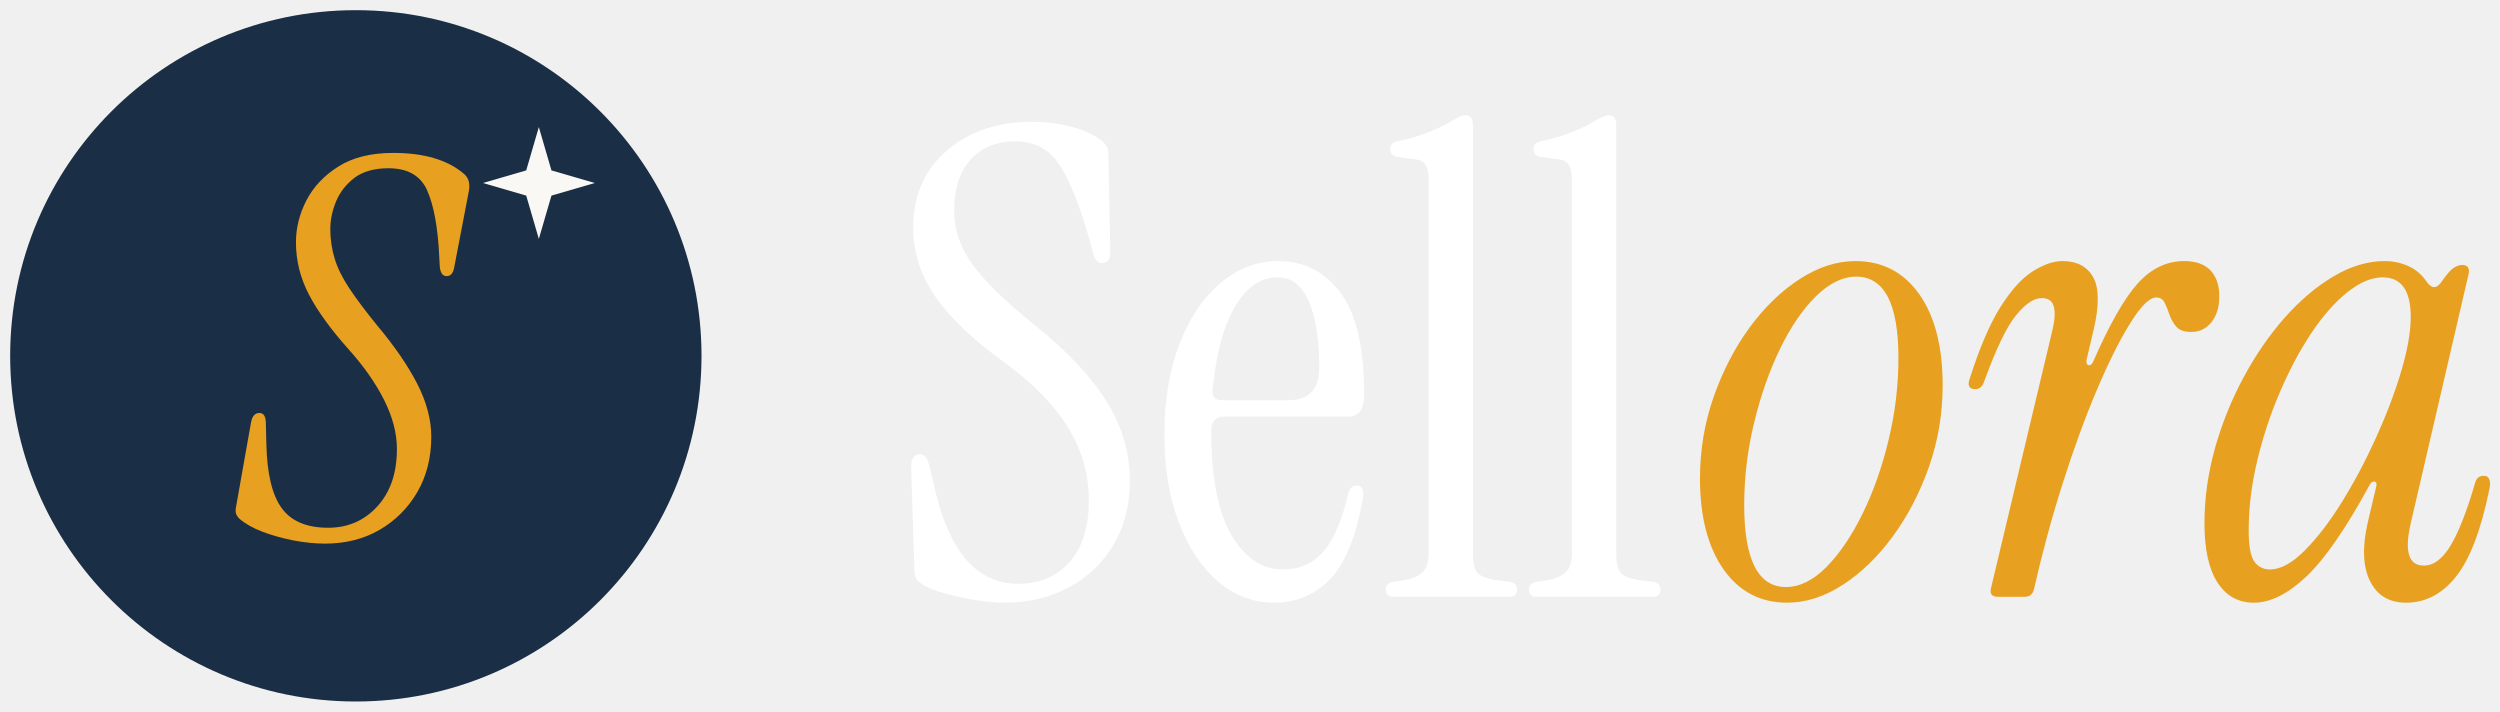
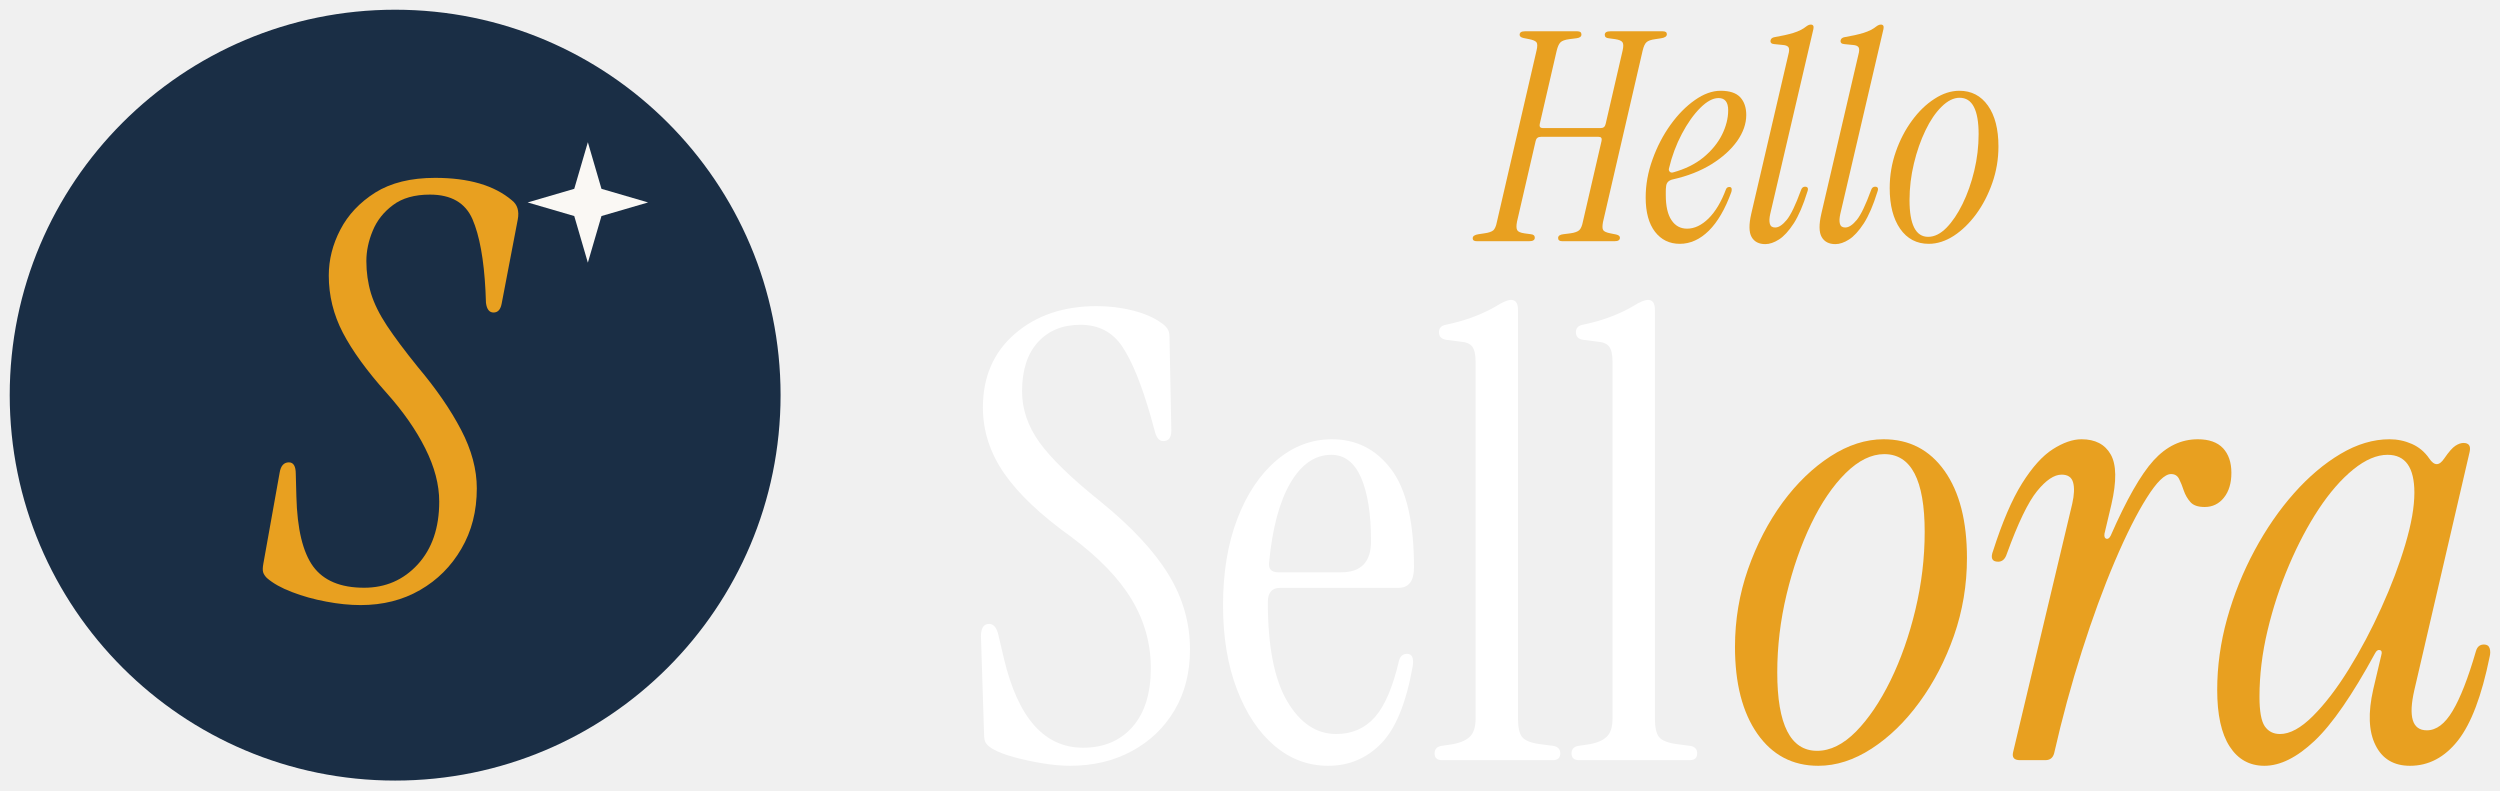
- <svg xmlns="http://www.w3.org/2000/svg" viewBox="-1 -0.7 245.9 70">
-   <circle cx="34" cy="34.3" r="34" fill="#1A2E45" />
-   <path d="M30.97 52.77Q29.52 52.77 27.88 52.46Q26.24 52.14 24.81 51.60Q23.38 51.05 22.55 50.32Q22.29 50.06 22.21 49.80Q22.13 49.54 22.24 49.02L23.69 40.86Q23.85 39.92 24.52 39.92Q25.15 39.92 25.15 40.96L25.20 42.99Q25.30 47.36 26.71 49.28Q28.11 51.21 31.28 51.21Q34.20 51.21 36.12 49.10Q38.04 47 38.04 43.46Q38.04 41.17 36.80 38.68Q35.55 36.18 33.31 33.68Q30.66 30.72 29.39 28.28Q28.11 25.83 28.11 23.13Q28.11 21 29.15 18.99Q30.19 16.99 32.30 15.67Q34.40 14.34 37.68 14.34Q42.20 14.34 44.60 16.37Q45.32 16.94 45.12 18.08L43.66 25.68Q43.50 26.46 42.93 26.46Q42.36 26.46 42.26 25.57L42.20 24.48Q42 20.27 41.03 18.06Q40.07 15.85 37.21 15.85Q35.13 15.85 33.88 16.78Q32.64 17.72 32.06 19.10Q31.49 20.48 31.49 21.83Q31.49 23.34 31.91 24.71Q32.32 26.09 33.34 27.63Q34.35 29.16 36.12 31.34Q38.62 34.31 40.02 37.01Q41.42 39.72 41.42 42.26Q41.42 45.33 40.05 47.70Q38.67 50.06 36.33 51.42Q33.99 52.77 30.97 52.77" fill="#E8A020" />
-   <polygon points="52.00,11.80 53.24,16.06 57.50,17.30 53.24,18.54 52.00,22.80 50.76,18.54 46.50,17.30 50.76,16.06" fill="#FAF8F4" />
-   <path d="M97.78 58.58Q96.50 58.58 94.93 58.32Q93.36 58.06 91.98 57.68Q90.61 57.30 89.84 56.85Q89.39 56.59 89.17 56.30Q88.94 56.02 88.94 55.31L88.62 45.26Q88.62 43.98 89.46 43.98Q90.16 43.98 90.42 45.14L90.99 47.57Q93.17 56.72 99.12 56.72Q102.32 56.72 104.21 54.58Q106.10 52.43 106.10 48.53Q106.10 44.75 104.14 41.49Q102.19 38.22 97.90 35.02Q93.17 31.63 90.99 28.46Q88.82 25.30 88.82 21.71Q88.82 16.98 92.11 14.13Q95.41 11.28 100.53 11.28Q102.45 11.28 104.24 11.73Q106.03 12.18 107.18 13.01Q107.57 13.26 107.79 13.58Q108.02 13.90 108.02 14.42L108.21 24.08Q108.21 25.17 107.38 25.17Q106.80 25.17 106.54 24.27L106.10 22.67Q104.69 17.74 103.18 15.47Q101.68 13.20 98.86 13.20Q96.11 13.20 94.48 14.99Q92.85 16.78 92.85 20.05Q92.85 22.80 94.64 25.30Q96.43 27.79 100.91 31.38Q105.71 35.28 107.92 38.90Q110.13 42.51 110.13 46.61Q110.13 50.19 108.53 52.88Q106.93 55.57 104.14 57.07Q101.36 58.58 97.78 58.58" fill="#FFFFFF" />
-   <path d="M124.35 58.58Q121.27 58.58 118.84 56.53Q116.41 54.48 114.97 50.74Q113.53 46.99 113.53 42.06Q113.53 37.01 115 33.17Q116.47 29.33 119.03 27.15Q121.59 24.98 124.73 24.98Q128.51 24.98 130.84 28.08Q133.18 31.18 133.18 38.16Q133.18 40.27 131.58 40.27L119.42 40.27Q118.14 40.27 118.14 41.74Q118.14 48.53 120.12 51.92Q122.11 55.31 125.18 55.31Q127.61 55.31 129.15 53.58Q130.68 51.86 131.64 47.76Q131.83 47.06 132.47 47.06Q133.24 47.06 133.05 48.34Q132.03 54.03 129.79 56.30Q127.55 58.58 124.35 58.58M119.23 38.67L125.69 38.67Q128.76 38.67 128.76 35.47Q128.76 31.31 127.74 28.94Q126.71 26.58 124.67 26.58Q122.17 26.58 120.47 29.46Q118.78 32.34 118.27 37.65Q118.14 38.67 119.23 38.67" fill="#FFFFFF" />
-   <path d="M147.46 58L136.07 58Q135.30 58 135.30 57.30Q135.30 56.66 136 56.53L136.90 56.40Q138.24 56.21 138.88 55.63Q139.52 55.06 139.52 53.71L139.52 17.04Q139.52 15.89 139.17 15.44Q138.82 14.99 137.92 14.93L136.45 14.74Q135.75 14.61 135.75 13.97Q135.75 13.33 136.45 13.20Q138.24 12.82 139.52 12.30Q140.80 11.79 141.64 11.28Q142.66 10.64 143.17 10.64Q143.88 10.64 143.88 11.66L143.88 53.71Q143.88 55.06 144.29 55.60Q144.71 56.14 146.05 56.34L147.52 56.53Q148.23 56.66 148.23 57.30Q148.23 58 147.46 58" fill="#FFFFFF" />
-   <path d="M161.55 58L150.16 58Q149.39 58 149.39 57.30Q149.39 56.66 150.09 56.53L150.99 56.40Q152.33 56.21 152.97 55.63Q153.61 55.06 153.61 53.71L153.61 17.04Q153.61 15.89 153.26 15.44Q152.91 14.99 152.01 14.93L150.54 14.74Q149.84 14.61 149.84 13.97Q149.84 13.33 150.54 13.20Q152.33 12.82 153.61 12.30Q154.89 11.79 155.73 11.28Q156.75 10.64 157.26 10.64Q157.97 10.64 157.97 11.66L157.97 53.71Q157.97 55.06 158.38 55.60Q158.80 56.14 160.14 56.34L161.61 56.53Q162.32 56.66 162.32 57.30Q162.32 58 161.55 58" fill="#FFFFFF" />
-   <path d="M174.78 58.58Q170.82 58.58 168.51 55.28Q166.21 51.98 166.21 46.35Q166.21 42.19 167.55 38.35Q168.90 34.51 171.10 31.50Q173.31 28.50 176.03 26.74Q178.75 24.98 181.50 24.98Q185.47 24.98 187.78 28.24Q190.08 31.50 190.08 37.20Q190.08 41.36 188.74 45.20Q187.39 49.04 185.18 52.05Q182.98 55.06 180.26 56.82Q177.54 58.58 174.78 58.58M174.66 57.04Q176.70 57.04 178.66 55.06Q180.61 53.07 182.21 49.81Q183.81 46.54 184.77 42.54Q185.73 38.54 185.73 34.51Q185.73 26.51 181.57 26.51Q179.58 26.51 177.60 28.46Q175.62 30.42 174.05 33.68Q172.48 36.94 171.52 40.94Q170.56 44.94 170.56 48.98Q170.56 57.04 174.66 57.04" fill="#E8A020" />
-   <path d="M198.15 58L195.53 58Q194.63 58 194.83 57.17L200.91 31.63Q201.23 30.22 201 29.42Q200.78 28.62 199.82 28.62Q198.67 28.62 197.29 30.32Q195.91 32.02 194.19 36.75Q193.93 37.58 193.29 37.58Q192.33 37.58 192.78 36.43Q194.19 32.02 195.75 29.52Q197.32 27.02 198.92 26Q200.52 24.98 201.87 24.98Q203.98 24.98 204.87 26.54Q205.77 28.11 204.94 31.70L204.23 34.70Q204.17 35.15 204.43 35.22Q204.68 35.28 204.87 34.90Q207.31 29.33 209.29 27.15Q211.27 24.98 213.83 24.98Q215.56 24.98 216.43 25.90Q217.29 26.83 217.29 28.43Q217.29 30.03 216.52 30.99Q215.75 31.95 214.54 31.95Q213.51 31.95 213.07 31.44Q212.62 30.93 212.39 30.26Q212.17 29.58 211.91 29.07Q211.66 28.56 211.08 28.56Q210.12 28.56 208.59 30.99Q207.05 33.42 205.29 37.55Q203.53 41.68 201.90 46.80Q200.27 51.92 199.05 57.30Q198.86 58 198.15 58" fill="#E8A020" />
-   <path d="M220.69 58.58Q218.39 58.58 217.11 56.59Q215.83 54.61 215.83 50.77Q215.83 47.12 216.85 43.44Q217.88 39.76 219.67 36.43Q221.46 33.10 223.73 30.54Q226 27.98 228.53 26.48Q231.06 24.98 233.56 24.98Q234.77 24.98 235.86 25.46Q236.95 25.94 237.65 26.96Q238.04 27.54 238.42 27.54Q238.80 27.54 239.19 26.96Q239.89 25.94 240.34 25.65Q240.79 25.36 241.17 25.36Q242 25.36 241.81 26.26L236.12 50.77Q235.16 54.93 237.40 54.93Q238.87 54.93 240.05 52.94Q241.24 50.96 242.45 46.80Q242.64 46.10 243.28 46.10Q243.73 46.10 243.86 46.48Q243.99 46.86 243.86 47.38Q242.64 53.39 240.60 55.98Q238.55 58.58 235.67 58.58Q233.17 58.58 232.12 56.46Q231.06 54.35 231.89 50.70L232.72 47.18Q232.85 46.74 232.56 46.67Q232.28 46.61 232.08 46.99Q228.56 53.46 225.84 56.02Q223.12 58.58 220.69 58.58M222.29 55.31Q223.83 55.31 225.68 53.46Q227.54 51.60 229.36 48.66Q231.19 45.71 232.72 42.32Q234.26 38.93 235.19 35.79Q236.12 32.66 236.12 30.48Q236.12 26.58 233.36 26.58Q231.70 26.58 229.84 28.08Q227.99 29.58 226.29 32.14Q224.60 34.70 223.22 37.94Q221.84 41.17 221.01 44.66Q220.18 48.14 220.18 51.47Q220.18 53.71 220.72 54.51Q221.27 55.31 222.29 55.31" fill="#E8A020" />
+ <svg xmlns="http://www.w3.org/2000/svg" viewBox="-1 11.78 257.25 81.32">
+   <g transform="translate(0 12.78) scale(1.23939)">
+     <circle cx="32" cy="32" r="32" fill="#1A2E45" />
+     <path d="M29.13 49.43L29.13 49.43Q27.78 49.43 26.27 49.14Q24.76 48.86 23.44 48.35Q22.12 47.85 21.35 47.18L21.35 47.18Q21.11 46.94 21.04 46.7Q20.97 46.46 21.06 45.98L21.06 45.98L22.41 38.44Q22.55 37.58 23.18 37.58L23.18 37.58Q23.75 37.58 23.75 38.54L23.75 38.54L23.8 40.41Q23.9 44.44 25.19 46.22Q26.49 47.99 29.42 47.99L29.42 47.99Q32.1 47.99 33.88 46.05Q35.66 44.1 35.66 40.84L35.66 40.84Q35.66 38.73 34.5 36.42Q33.35 34.12 31.29 31.82L31.29 31.82Q28.84 29.08 27.66 26.82Q26.49 24.57 26.49 22.07L26.49 22.07Q26.49 20.1 27.45 18.26Q28.41 16.41 30.35 15.18Q32.3 13.96 35.32 13.96L35.32 13.96Q39.5 13.96 41.7 15.83L41.7 15.83Q42.38 16.36 42.18 17.42L42.18 17.42L40.84 24.42Q40.7 25.14 40.17 25.14L40.17 25.14Q39.64 25.14 39.54 24.33L39.54 24.33L39.5 23.32Q39.3 19.43 38.42 17.39Q37.53 15.35 34.89 15.35L34.89 15.35Q32.97 15.35 31.82 16.22Q30.66 17.08 30.14 18.35Q29.61 19.62 29.61 20.87L29.61 20.87Q29.61 22.26 29.99 23.54Q30.38 24.81 31.31 26.22Q32.25 27.64 33.88 29.66L33.88 29.66Q36.18 32.39 37.48 34.89Q38.78 37.38 38.78 39.74L38.78 39.74Q38.78 42.57 37.5 44.75Q36.23 46.94 34.07 48.18Q31.91 49.43 29.13 49.43" fill="#E8A020" />
+     <polygon points="48.00,11.00 49.13,14.87 53.00,16.00 49.13,17.13 48.00,21.00 46.87,17.13 43.00,16.00 46.87,14.87" fill="#FAF8F4" />
+   </g>
+   <g transform="translate(97.32 0)">
+     <path d="M11.78 90.58L11.78 90.58Q10.5 90.58 8.93 90.32Q7.36 90.06 5.98 89.68Q4.61 89.3 3.84 88.85L3.84 88.85Q3.39 88.59 3.17 88.3Q2.94 88.02 2.94 87.31L2.94 87.31L2.62 77.26Q2.62 75.98 3.46 75.98L3.46 75.98Q4.16 75.98 4.42 77.14L4.42 77.14L4.99 79.57Q7.17 88.72 13.12 88.72L13.12 88.72Q16.32 88.72 18.21 86.58Q20.1 84.43 20.1 80.53L20.1 80.53Q20.1 76.75 18.14 73.49Q16.19 70.22 11.9 67.02L11.9 67.02Q7.17 63.63 4.99 60.46Q2.82 57.3 2.82 53.71L2.82 53.71Q2.82 48.98 6.11 46.13Q9.41 43.28 14.53 43.28L14.53 43.28Q16.45 43.28 18.24 43.73Q20.03 44.18 21.18 45.01L21.18 45.01Q21.57 45.26 21.79 45.58Q22.02 45.9 22.02 46.42L22.02 46.42L22.21 56.08Q22.21 57.17 21.38 57.17L21.38 57.17Q20.8 57.17 20.54 56.27L20.54 56.27L20.1 54.67Q18.69 49.74 17.18 47.47Q15.68 45.2 12.86 45.2L12.86 45.2Q10.11 45.2 8.48 46.99Q6.85 48.78 6.85 52.05L6.85 52.05Q6.85 54.8 8.64 57.3Q10.43 59.79 14.91 63.38L14.91 63.38Q19.71 67.28 21.92 70.9Q24.13 74.51 24.13 78.61L24.13 78.61Q24.13 82.19 22.53 84.88Q20.93 87.57 18.14 89.07Q15.36 90.58 11.78 90.58" fill="#FFFFFF" />
+     <path d="M38.35 90.58L38.35 90.58Q35.27 90.58 32.84 88.53Q30.41 86.48 28.97 82.74Q27.53 78.99 27.53 74.06L27.53 74.06Q27.53 69.01 29 65.17Q30.47 61.33 33.03 59.15Q35.59 56.98 38.73 56.98L38.73 56.98Q42.51 56.98 44.84 60.08Q47.18 63.18 47.18 70.16L47.18 70.16Q47.18 72.27 45.58 72.27L45.58 72.27L33.42 72.27Q32.14 72.27 32.14 73.74L32.14 73.74Q32.14 80.53 34.12 83.92Q36.11 87.31 39.18 87.31L39.18 87.31Q41.61 87.31 43.15 85.58Q44.68 83.86 45.64 79.76L45.64 79.76Q45.83 79.06 46.47 79.06L46.47 79.06Q47.24 79.06 47.05 80.34L47.05 80.34Q46.03 86.03 43.79 88.3Q41.55 90.58 38.35 90.58M33.23 70.67L33.23 70.67L39.69 70.67Q42.76 70.67 42.76 67.47L42.76 67.47Q42.76 63.31 41.74 60.94Q40.71 58.58 38.67 58.58L38.67 58.58Q36.17 58.58 34.47 61.46Q32.78 64.34 32.27 69.65L32.27 69.65Q32.14 70.67 33.23 70.67" fill="#FFFFFF" />
+     <path d="M61.46 90L50.07 90Q49.3 90 49.3 89.3L49.3 89.3Q49.3 88.66 50 88.53L50 88.53L50.9 88.4Q52.24 88.21 52.88 87.63Q53.52 87.06 53.52 85.71L53.52 85.71L53.52 49.04Q53.52 47.89 53.17 47.44Q52.82 46.99 51.92 46.93L51.92 46.93L50.45 46.74Q49.75 46.61 49.75 45.97L49.75 45.97Q49.75 45.33 50.45 45.2L50.45 45.2Q52.24 44.82 53.52 44.3Q54.8 43.79 55.64 43.28L55.64 43.28Q56.66 42.64 57.17 42.64L57.17 42.64Q57.88 42.64 57.88 43.66L57.88 43.66L57.88 85.71Q57.88 87.06 58.29 87.6Q58.71 88.14 60.05 88.34L60.05 88.34L61.52 88.53Q62.23 88.66 62.23 89.3L62.23 89.3Q62.23 90 61.46 90L61.46 90" fill="#FFFFFF" />
+     <path d="M75.55 90L64.16 90Q63.39 90 63.39 89.3L63.39 89.3Q63.39 88.66 64.09 88.53L64.09 88.53L64.99 88.4Q66.33 88.21 66.97 87.63Q67.61 87.06 67.61 85.71L67.61 85.71L67.61 49.04Q67.61 47.89 67.26 47.44Q66.91 46.99 66.01 46.93L66.01 46.93L64.54 46.74Q63.84 46.61 63.84 45.97L63.84 45.97Q63.84 45.33 64.54 45.2L64.54 45.2Q66.33 44.82 67.61 44.3Q68.89 43.79 69.73 43.28L69.73 43.28Q70.75 42.64 71.26 42.64L71.26 42.64Q71.97 42.64 71.97 43.66L71.97 43.66L71.97 85.71Q71.97 87.06 72.38 87.6Q72.8 88.14 74.14 88.34L74.14 88.34L75.61 88.53Q76.32 88.66 76.32 89.3L76.32 89.3Q76.32 90 75.55 90L75.55 90" fill="#FFFFFF" />
+     <path d="M88.78 90.58L88.78 90.58Q84.82 90.58 82.51 87.28Q80.21 83.98 80.21 78.35L80.21 78.35Q80.21 74.19 81.55 70.35Q82.9 66.51 85.1 63.5Q87.31 60.5 90.03 58.74Q92.75 56.98 95.5 56.98L95.5 56.98Q99.47 56.98 101.78 60.24Q104.08 63.5 104.08 69.2L104.08 69.2Q104.08 73.36 102.74 77.2Q101.39 81.04 99.18 84.05Q96.98 87.06 94.26 88.82Q91.54 90.58 88.78 90.58M88.66 89.04L88.66 89.04Q90.7 89.04 92.66 87.06Q94.61 85.07 96.21 81.81Q97.81 78.54 98.77 74.54Q99.73 70.54 99.73 66.51L99.73 66.51Q99.73 58.51 95.57 58.51L95.57 58.51Q93.58 58.51 91.6 60.46Q89.62 62.42 88.05 65.68Q86.48 68.94 85.52 72.94Q84.56 76.94 84.56 80.98L84.56 80.98Q84.56 89.04 88.66 89.04" fill="#E8A020" />
+     <path d="M112.15 90L109.53 90Q108.63 90 108.83 89.17L108.83 89.17L114.91 63.63Q115.23 62.22 115 61.42Q114.78 60.62 113.82 60.62L113.82 60.62Q112.67 60.62 111.29 62.32Q109.91 64.02 108.19 68.75L108.19 68.75Q107.93 69.58 107.29 69.58L107.29 69.58Q106.33 69.58 106.78 68.43L106.78 68.43Q108.19 64.02 109.75 61.52Q111.32 59.02 112.92 58Q114.52 56.98 115.87 56.98L115.87 56.98Q117.98 56.98 118.87 58.54Q119.77 60.11 118.94 63.7L118.94 63.7L118.23 66.7Q118.17 67.15 118.43 67.22Q118.68 67.28 118.87 66.9L118.87 66.9Q121.31 61.33 123.29 59.15Q125.27 56.98 127.83 56.98L127.83 56.98Q129.56 56.98 130.43 57.9Q131.29 58.83 131.29 60.43L131.29 60.43Q131.29 62.03 130.52 62.99Q129.75 63.95 128.54 63.95L128.54 63.95Q127.51 63.95 127.07 63.44Q126.62 62.93 126.39 62.26Q126.17 61.58 125.91 61.07Q125.66 60.56 125.08 60.56L125.08 60.56Q124.12 60.56 122.59 62.99Q121.05 65.42 119.29 69.55Q117.53 73.68 115.9 78.8Q114.27 83.92 113.05 89.3L113.05 89.3Q112.86 90 112.15 90L112.15 90" fill="#E8A020" />
+     <path d="M134.69 90.58L134.69 90.58Q132.39 90.58 131.11 88.59Q129.83 86.61 129.83 82.77L129.83 82.77Q129.83 79.12 130.85 75.44Q131.88 71.76 133.67 68.43Q135.46 65.1 137.73 62.54Q140 59.98 142.53 58.48Q145.06 56.98 147.56 56.98L147.56 56.98Q148.77 56.98 149.86 57.46Q150.95 57.94 151.65 58.96L151.65 58.96Q152.04 59.54 152.42 59.54L152.42 59.54Q152.8 59.54 153.19 58.96L153.19 58.96Q153.89 57.94 154.34 57.65Q154.79 57.36 155.17 57.36L155.17 57.36Q156 57.36 155.81 58.26L155.81 58.26L150.12 82.77Q149.16 86.93 151.4 86.93L151.4 86.93Q152.87 86.93 154.05 84.94Q155.24 82.96 156.45 78.8L156.45 78.8Q156.64 78.1 157.28 78.1L157.28 78.1Q157.73 78.1 157.86 78.48Q157.99 78.86 157.86 79.38L157.86 79.38Q156.64 85.39 154.6 87.98Q152.55 90.58 149.67 90.58L149.67 90.58Q147.17 90.58 146.12 88.46Q145.06 86.35 145.89 82.7L145.89 82.7L146.72 79.18Q146.85 78.74 146.56 78.67Q146.28 78.61 146.08 78.99L146.08 78.99Q142.56 85.46 139.84 88.02Q137.12 90.58 134.69 90.58M136.29 87.31L136.29 87.31Q137.83 87.31 139.68 85.46Q141.54 83.6 143.36 80.66Q145.19 77.71 146.72 74.32Q148.26 70.93 149.19 67.79Q150.12 64.66 150.12 62.48L150.12 62.48Q150.12 58.58 147.36 58.58L147.36 58.58Q145.7 58.58 143.84 60.08Q141.99 61.58 140.29 64.14Q138.6 66.7 137.22 69.94Q135.84 73.17 135.01 76.66Q134.18 80.14 134.18 83.47L134.18 83.47Q134.18 85.71 134.72 86.51Q135.27 87.31 136.29 87.31" fill="#E8A020" />
+     <path d="M59.04 36.6L53.64 36.6Q53.22 36.6 53.22 36.3L53.22 36.3Q53.22 35.97 53.82 35.88L53.82 35.88L54.42 35.79Q55.08 35.7 55.34 35.48Q55.59 35.25 55.71 34.62L55.71 34.62L59.79 16.98Q59.94 16.35 59.79 16.14Q59.64 15.93 59.04 15.81L59.04 15.81L58.44 15.69Q58.05 15.6 58.05 15.36L58.05 15.36Q58.05 15 58.59 15L58.59 15L63.99 15Q64.41 15 64.41 15.33L64.41 15.33Q64.41 15.66 63.87 15.72L63.87 15.72L63.15 15.81Q62.49 15.9 62.25 16.14Q62.01 16.38 61.86 17.01L61.86 17.01L60.12 24.54Q60.03 24.96 60.45 24.96L60.45 24.96L66.39 24.96Q66.81 24.96 66.9 24.54L66.9 24.54L68.64 17.01Q68.79 16.38 68.64 16.14Q68.49 15.9 67.89 15.81L67.89 15.81L67.23 15.72Q66.81 15.69 66.81 15.36L66.81 15.36Q66.81 15 67.38 15L67.38 15L72.78 15Q73.2 15 73.2 15.3L73.2 15.3Q73.2 15.63 72.6 15.72L72.6 15.72L72 15.81Q71.34 15.9 71.1 16.13Q70.86 16.35 70.71 16.98L70.71 16.98L66.63 34.62Q66.51 35.25 66.65 35.46Q66.78 35.67 67.38 35.79L67.38 35.79L67.98 35.91Q68.37 36 68.37 36.24L68.37 36.24Q68.37 36.6 67.83 36.6L67.83 36.6L62.43 36.6Q62.01 36.6 62.01 36.27L62.01 36.27Q62.01 35.94 62.55 35.88L62.55 35.88L63.27 35.79Q63.93 35.7 64.19 35.46Q64.44 35.22 64.56 34.59L64.56 34.59L66.48 26.28Q66.57 25.86 66.18 25.86L66.18 25.86L60.24 25.86Q59.79 25.86 59.7 26.28L59.7 26.28L57.78 34.59Q57.66 35.22 57.8 35.46Q57.93 35.7 58.53 35.79L58.53 35.79L59.19 35.88Q59.61 35.91 59.61 36.24L59.61 36.24Q59.61 36.6 59.04 36.6L59.04 36.6" fill="#E8A020" />
+     <path d="M74.53 36.87L74.53 36.87Q72.94 36.87 71.98 35.63Q71.02 34.38 71.02 32.1L71.02 32.1Q71.02 30.12 71.73 28.17Q72.43 26.22 73.57 24.63Q74.71 23.04 76.08 22.08Q77.44 21.12 78.73 21.12L78.73 21.12Q80.14 21.12 80.76 21.8Q81.37 22.47 81.37 23.61L81.37 23.61Q81.37 24.96 80.43 26.3Q79.48 27.63 77.79 28.68Q76.09 29.73 73.81 30.24L73.81 30.24Q73.15 30.39 73.12 30.99L73.12 30.99Q73.09 31.2 73.09 31.43Q73.09 31.65 73.09 31.86L73.09 31.86Q73.09 33.57 73.68 34.44Q74.26 35.31 75.28 35.31L75.28 35.31Q76.42 35.31 77.49 34.26Q78.55 33.21 79.27 31.29L79.27 31.29Q79.36 31.02 79.63 31.02L79.63 31.02Q79.81 31.02 79.86 31.17Q79.9 31.32 79.84 31.53L79.84 31.53Q78.88 34.17 77.52 35.52Q76.15 36.87 74.53 36.87M73.42 29.1L73.42 29.1Q73.36 29.31 73.5 29.45Q73.63 29.58 73.84 29.52L73.84 29.52Q75.7 29.01 76.96 27.98Q78.22 26.94 78.87 25.65Q79.51 24.36 79.51 23.13L79.51 23.13Q79.51 21.87 78.52 21.87L78.52 21.87Q77.65 21.87 76.63 22.89Q75.61 23.91 74.74 25.56Q73.87 27.21 73.42 29.1" fill="#E8A020" />
+     <path d="M83.33 36.9L83.33 36.9Q82.34 36.9 81.92 36.17Q81.5 35.43 81.89 33.75L81.89 33.75L85.7 17.4Q85.85 16.86 85.72 16.65Q85.58 16.44 85.16 16.41L85.16 16.41L84.26 16.32Q83.81 16.29 83.87 15.93L83.87 15.93Q83.93 15.66 84.29 15.6L84.29 15.6Q85.37 15.42 86.21 15.17Q87.05 14.91 87.56 14.49L87.56 14.49Q87.8 14.31 88.01 14.31L88.01 14.31Q88.37 14.31 88.28 14.76L88.28 14.76L83.84 33.78Q83.69 34.44 83.8 34.82Q83.9 35.19 84.35 35.19L84.35 35.19Q84.89 35.19 85.54 34.4Q86.18 33.6 86.99 31.38L86.99 31.38Q87.11 30.99 87.41 30.99L87.41 30.99Q87.86 30.99 87.65 31.53L87.65 31.53Q87.02 33.57 86.26 34.76Q85.49 35.94 84.74 36.42Q83.99 36.9 83.33 36.9" fill="#E8A020" />
+     <path d="M90.54 36.9L90.54 36.9Q89.55 36.9 89.13 36.17Q88.71 35.43 89.1 33.75L89.1 33.75L92.91 17.4Q93.06 16.86 92.93 16.65Q92.79 16.44 92.37 16.41L92.37 16.41L91.47 16.32Q91.02 16.29 91.08 15.93L91.08 15.93Q91.14 15.66 91.5 15.6L91.5 15.6Q92.58 15.42 93.42 15.17Q94.26 14.91 94.77 14.49L94.77 14.49Q95.01 14.31 95.22 14.31L95.22 14.31Q95.58 14.31 95.49 14.76L95.49 14.76L91.05 33.78Q90.9 34.44 91.01 34.82Q91.11 35.19 91.56 35.19L91.56 35.19Q92.1 35.19 92.75 34.4Q93.39 33.6 94.2 31.38L94.2 31.38Q94.32 30.99 94.62 30.99L94.62 30.99Q95.07 30.99 94.86 31.53L94.86 31.53Q94.23 33.57 93.47 34.76Q92.7 35.94 91.95 36.42Q91.2 36.9 90.54 36.9" fill="#E8A020" />
+     <path d="M100.15 36.87L100.15 36.87Q98.29 36.87 97.21 35.33Q96.13 33.78 96.13 31.14L96.13 31.14Q96.13 29.19 96.76 27.39Q97.39 25.59 98.43 24.18Q99.46 22.77 100.74 21.95Q102.01 21.12 103.3 21.12L103.3 21.12Q105.16 21.12 106.24 22.65Q107.32 24.18 107.32 26.85L107.32 26.85Q107.32 28.8 106.69 30.6Q106.06 32.4 105.03 33.81Q103.99 35.22 102.72 36.05Q101.44 36.87 100.15 36.87M100.09 36.15L100.09 36.15Q101.05 36.15 101.97 35.22Q102.88 34.29 103.63 32.76Q104.38 31.23 104.83 29.36Q105.28 27.48 105.28 25.59L105.28 25.59Q105.28 21.84 103.33 21.84L103.33 21.84Q102.4 21.84 101.47 22.76Q100.54 23.67 99.81 25.2Q99.07 26.73 98.62 28.61Q98.17 30.48 98.17 32.37L98.17 32.37Q98.17 36.15 100.09 36.15" fill="#E8A020" />
+   </g>
</svg>
